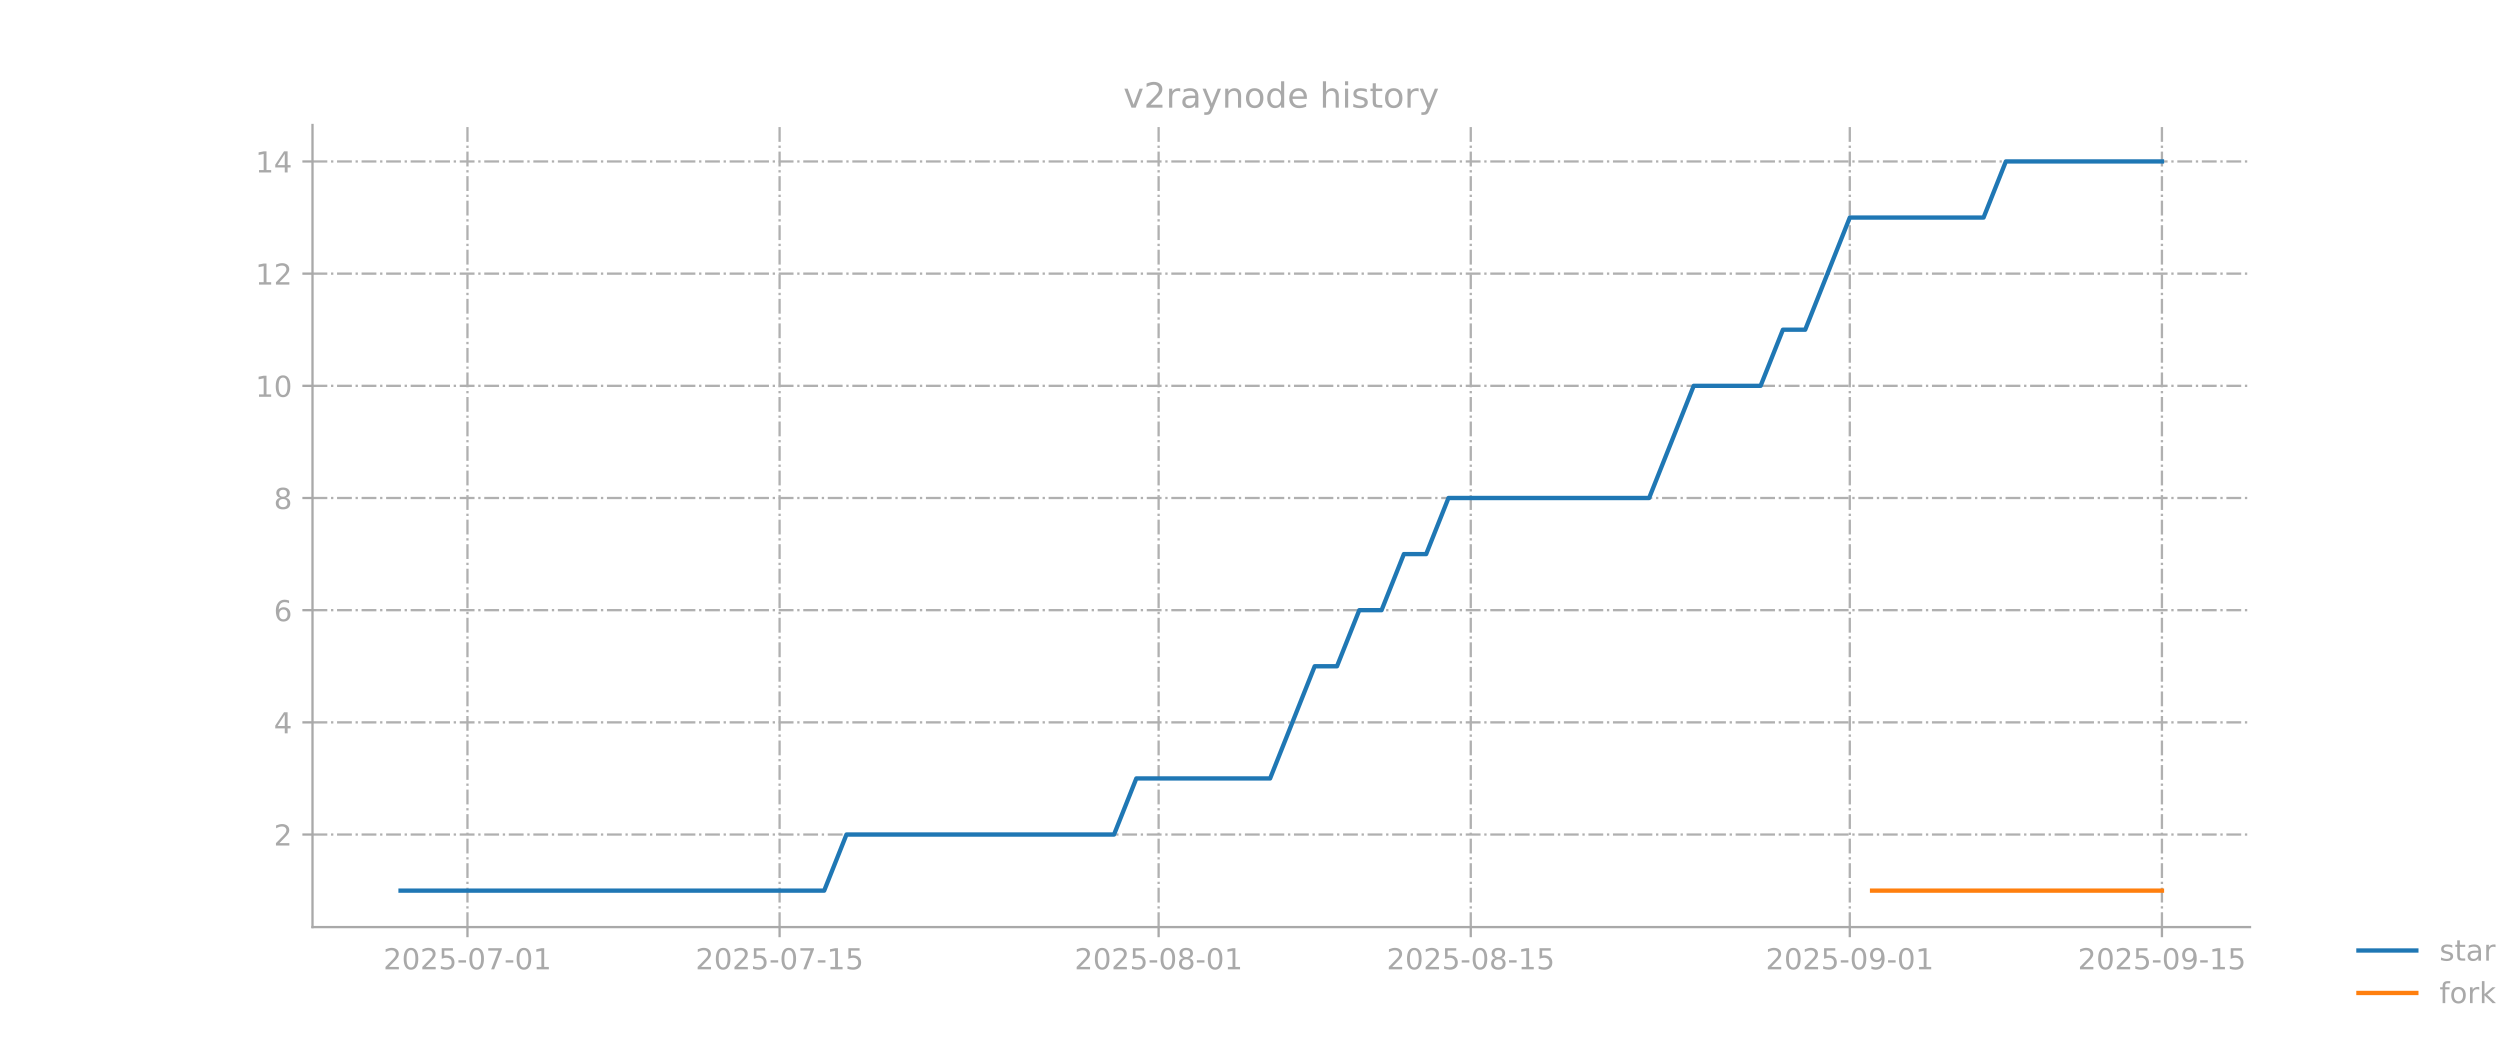
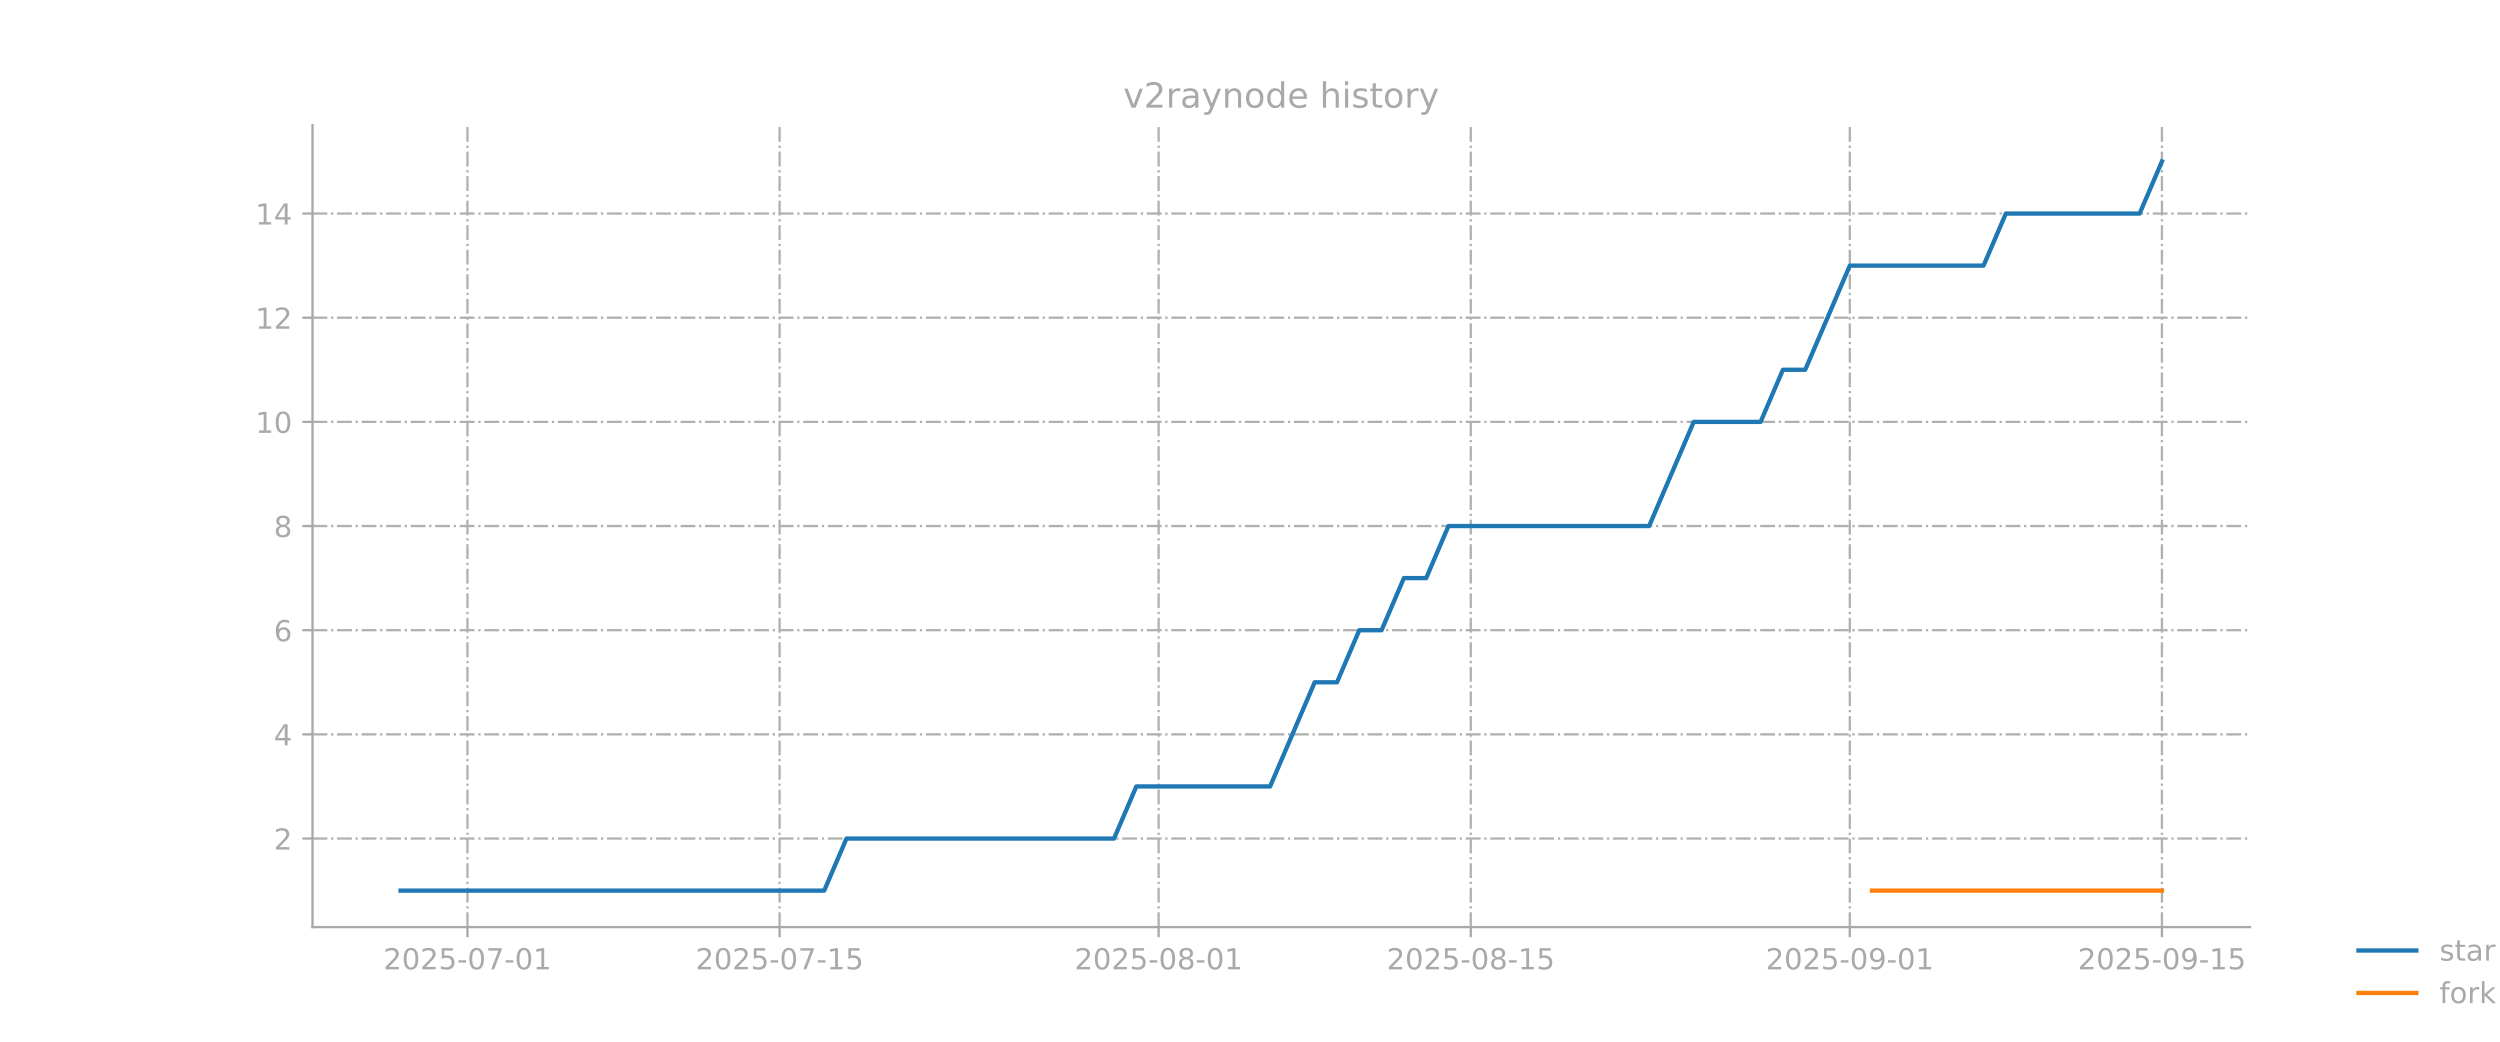
<svg xmlns="http://www.w3.org/2000/svg" xmlns:xlink="http://www.w3.org/1999/xlink" width="864pt" height="360pt" viewBox="0 0 864 360" version="1.1">
  <defs>
    <style type="text/css">*{stroke-linejoin: round; stroke-linecap: butt}</style>
  </defs>
  <g id="figure_1">
    <g id="patch_1">
      <path d="M 0 360  L 864 360  L 864 0  L 0 0  L 0 360  z " style="fill: none; opacity: 0" />
    </g>
    <g id="axes_1">
      <g id="patch_2">
        <path d="M 108 320.4  L 777.6 320.4  L 777.6 43.2  L 108 43.2  L 108 320.4  z " style="fill: none; opacity: 0" />
      </g>
      <g id="matplotlib.axis_1">
        <g id="xtick_1">
          <g id="line2d_1">
-             <path d="M 161.553 320.4  L 161.553 43.2  " clip-path="url(#pea0d666bde)" style="fill: none; stroke-dasharray: 5.12,1.28,0.8,1.28; stroke-dashoffset: 0; stroke: #b0b0b0; stroke-width: 0.8" />
+             <path d="M 161.553 320.4  L 161.553 43.2  " clip-path="url(#p7e70f67d9d)" style="fill: none; stroke-dasharray: 5.12,1.28,0.8,1.28; stroke-dashoffset: 0; stroke: #b0b0b0; stroke-width: 0.8" />
          </g>
          <g id="line2d_2">
            <defs>
-               <path id="m21988f896c" d="M 0 0  L 0 3.5  " style="stroke: #a9a9a9; stroke-width: 0.8" />
+               <path id="maa627cd2f3" d="M 0 0  L 0 3.5  " style="stroke: #a9a9a9; stroke-width: 0.8" />
            </defs>
            <g>
-               <use xlink:href="#m21988f896c" x="161.553" y="320.4" style="fill: #a9a9a9; stroke: #a9a9a9; stroke-width: 0.8" />
+               <use xlink:href="#maa627cd2f3" x="161.553" y="320.4" style="fill: #a9a9a9; stroke: #a9a9a9; stroke-width: 0.8" />
            </g>
          </g>
          <g id="text_1">
            <g style="fill: #a9a9a9" transform="translate(132.4948 334.9984) scale(0.1 -0.1)">
              <defs>
                <path id="DejaVuSans-32" d="M 1228 531  L 3431 531  L 3431 0  L 469 0  L 469 531  Q 828 903 1448 1529  Q 2069 2156 2228 2338  Q 2531 2678 2651 2914  Q 2772 3150 2772 3378  Q 2772 3750 2511 3984  Q 2250 4219 1831 4219  Q 1534 4219 1204 4116  Q 875 4013 500 3803  L 500 4441  Q 881 4594 1212 4672  Q 1544 4750 1819 4750  Q 2544 4750 2975 4387  Q 3406 4025 3406 3419  Q 3406 3131 3298 2873  Q 3191 2616 2906 2266  Q 2828 2175 2409 1742  Q 1991 1309 1228 531  z " transform="scale(0.015625)" />
                <path id="DejaVuSans-30" d="M 2034 4250  Q 1547 4250 1301 3770  Q 1056 3291 1056 2328  Q 1056 1369 1301 889  Q 1547 409 2034 409  Q 2525 409 2770 889  Q 3016 1369 3016 2328  Q 3016 3291 2770 3770  Q 2525 4250 2034 4250  z M 2034 4750  Q 2819 4750 3233 4129  Q 3647 3509 3647 2328  Q 3647 1150 3233 529  Q 2819 -91 2034 -91  Q 1250 -91 836 529  Q 422 1150 422 2328  Q 422 3509 836 4129  Q 1250 4750 2034 4750  z " transform="scale(0.015625)" />
                <path id="DejaVuSans-35" d="M 691 4666  L 3169 4666  L 3169 4134  L 1269 4134  L 1269 2991  Q 1406 3038 1543 3061  Q 1681 3084 1819 3084  Q 2600 3084 3056 2656  Q 3513 2228 3513 1497  Q 3513 744 3044 326  Q 2575 -91 1722 -91  Q 1428 -91 1123 -41  Q 819 9 494 109  L 494 744  Q 775 591 1075 516  Q 1375 441 1709 441  Q 2250 441 2565 725  Q 2881 1009 2881 1497  Q 2881 1984 2565 2268  Q 2250 2553 1709 2553  Q 1456 2553 1204 2497  Q 953 2441 691 2322  L 691 4666  z " transform="scale(0.015625)" />
                <path id="DejaVuSans-2d" d="M 313 2009  L 1997 2009  L 1997 1497  L 313 1497  L 313 2009  z " transform="scale(0.015625)" />
                <path id="DejaVuSans-37" d="M 525 4666  L 3525 4666  L 3525 4397  L 1831 0  L 1172 0  L 2766 4134  L 525 4134  L 525 4666  z " transform="scale(0.015625)" />
                <path id="DejaVuSans-31" d="M 794 531  L 1825 531  L 1825 4091  L 703 3866  L 703 4441  L 1819 4666  L 2450 4666  L 2450 531  L 3481 531  L 3481 0  L 794 0  L 794 531  z " transform="scale(0.015625)" />
              </defs>
              <use xlink:href="#DejaVuSans-32" />
              <use xlink:href="#DejaVuSans-30" transform="translate(63.62305 0)" />
              <use xlink:href="#DejaVuSans-32" transform="translate(127.2461 0)" />
              <use xlink:href="#DejaVuSans-35" transform="translate(190.8691 0)" />
              <use xlink:href="#DejaVuSans-2d" transform="translate(254.4922 0)" />
              <use xlink:href="#DejaVuSans-30" transform="translate(290.5762 0)" />
              <use xlink:href="#DejaVuSans-37" transform="translate(354.1992 0)" />
              <use xlink:href="#DejaVuSans-2d" transform="translate(417.8223 0)" />
              <use xlink:href="#DejaVuSans-30" transform="translate(453.9062 0)" />
              <use xlink:href="#DejaVuSans-31" transform="translate(517.5293 0)" />
            </g>
          </g>
        </g>
        <g id="xtick_2">
          <g id="line2d_3">
-             <path d="M 269.428 320.4  L 269.428 43.2  " clip-path="url(#pea0d666bde)" style="fill: none; stroke-dasharray: 5.12,1.28,0.8,1.28; stroke-dashoffset: 0; stroke: #b0b0b0; stroke-width: 0.8" />
+             <path d="M 269.428 320.4  L 269.428 43.2  " clip-path="url(#p7e70f67d9d)" style="fill: none; stroke-dasharray: 5.12,1.28,0.8,1.28; stroke-dashoffset: 0; stroke: #b0b0b0; stroke-width: 0.8" />
          </g>
          <g id="line2d_4">
            <g>
-               <use xlink:href="#m21988f896c" x="269.428" y="320.4" style="fill: #a9a9a9; stroke: #a9a9a9; stroke-width: 0.8" />
+               <use xlink:href="#maa627cd2f3" x="269.428" y="320.4" style="fill: #a9a9a9; stroke: #a9a9a9; stroke-width: 0.8" />
            </g>
          </g>
          <g id="text_2">
            <g style="fill: #a9a9a9" transform="translate(240.3705 334.9984) scale(0.1 -0.1)">
              <use xlink:href="#DejaVuSans-32" />
              <use xlink:href="#DejaVuSans-30" transform="translate(63.62305 0)" />
              <use xlink:href="#DejaVuSans-32" transform="translate(127.2461 0)" />
              <use xlink:href="#DejaVuSans-35" transform="translate(190.8691 0)" />
              <use xlink:href="#DejaVuSans-2d" transform="translate(254.4922 0)" />
              <use xlink:href="#DejaVuSans-30" transform="translate(290.5762 0)" />
              <use xlink:href="#DejaVuSans-37" transform="translate(354.1992 0)" />
              <use xlink:href="#DejaVuSans-2d" transform="translate(417.8223 0)" />
              <use xlink:href="#DejaVuSans-31" transform="translate(453.9062 0)" />
              <use xlink:href="#DejaVuSans-35" transform="translate(517.5293 0)" />
            </g>
          </g>
        </g>
        <g id="xtick_3">
          <g id="line2d_5">
-             <path d="M 400.42 320.4  L 400.42 43.2  " clip-path="url(#pea0d666bde)" style="fill: none; stroke-dasharray: 5.12,1.28,0.8,1.28; stroke-dashoffset: 0; stroke: #b0b0b0; stroke-width: 0.8" />
+             <path d="M 400.42 320.4  L 400.42 43.2  " clip-path="url(#p7e70f67d9d)" style="fill: none; stroke-dasharray: 5.12,1.28,0.8,1.28; stroke-dashoffset: 0; stroke: #b0b0b0; stroke-width: 0.8" />
          </g>
          <g id="line2d_6">
            <g>
-               <use xlink:href="#m21988f896c" x="400.42" y="320.4" style="fill: #a9a9a9; stroke: #a9a9a9; stroke-width: 0.8" />
+               <use xlink:href="#maa627cd2f3" x="400.42" y="320.4" style="fill: #a9a9a9; stroke: #a9a9a9; stroke-width: 0.8" />
            </g>
          </g>
          <g id="text_3">
            <g style="fill: #a9a9a9" transform="translate(371.3624 334.9984) scale(0.1 -0.1)">
              <defs>
                <path id="DejaVuSans-38" d="M 2034 2216  Q 1584 2216 1326 1975  Q 1069 1734 1069 1313  Q 1069 891 1326 650  Q 1584 409 2034 409  Q 2484 409 2743 651  Q 3003 894 3003 1313  Q 3003 1734 2745 1975  Q 2488 2216 2034 2216  z M 1403 2484  Q 997 2584 770 2862  Q 544 3141 544 3541  Q 544 4100 942 4425  Q 1341 4750 2034 4750  Q 2731 4750 3128 4425  Q 3525 4100 3525 3541  Q 3525 3141 3298 2862  Q 3072 2584 2669 2484  Q 3125 2378 3379 2068  Q 3634 1759 3634 1313  Q 3634 634 3220 271  Q 2806 -91 2034 -91  Q 1263 -91 848 271  Q 434 634 434 1313  Q 434 1759 690 2068  Q 947 2378 1403 2484  z M 1172 3481  Q 1172 3119 1398 2916  Q 1625 2713 2034 2713  Q 2441 2713 2670 2916  Q 2900 3119 2900 3481  Q 2900 3844 2670 4047  Q 2441 4250 2034 4250  Q 1625 4250 1398 4047  Q 1172 3844 1172 3481  z " transform="scale(0.015625)" />
              </defs>
              <use xlink:href="#DejaVuSans-32" />
              <use xlink:href="#DejaVuSans-30" transform="translate(63.62305 0)" />
              <use xlink:href="#DejaVuSans-32" transform="translate(127.2461 0)" />
              <use xlink:href="#DejaVuSans-35" transform="translate(190.8691 0)" />
              <use xlink:href="#DejaVuSans-2d" transform="translate(254.4922 0)" />
              <use xlink:href="#DejaVuSans-30" transform="translate(290.5762 0)" />
              <use xlink:href="#DejaVuSans-38" transform="translate(354.1992 0)" />
              <use xlink:href="#DejaVuSans-2d" transform="translate(417.8223 0)" />
              <use xlink:href="#DejaVuSans-30" transform="translate(453.9062 0)" />
              <use xlink:href="#DejaVuSans-31" transform="translate(517.5293 0)" />
            </g>
          </g>
        </g>
        <g id="xtick_4">
          <g id="line2d_7">
-             <path d="M 508.296 320.4  L 508.296 43.2  " clip-path="url(#pea0d666bde)" style="fill: none; stroke-dasharray: 5.12,1.28,0.8,1.28; stroke-dashoffset: 0; stroke: #b0b0b0; stroke-width: 0.8" />
+             <path d="M 508.296 320.4  L 508.296 43.2  " clip-path="url(#p7e70f67d9d)" style="fill: none; stroke-dasharray: 5.12,1.28,0.8,1.28; stroke-dashoffset: 0; stroke: #b0b0b0; stroke-width: 0.8" />
          </g>
          <g id="line2d_8">
            <g>
-               <use xlink:href="#m21988f896c" x="508.296" y="320.4" style="fill: #a9a9a9; stroke: #a9a9a9; stroke-width: 0.8" />
+               <use xlink:href="#maa627cd2f3" x="508.296" y="320.4" style="fill: #a9a9a9; stroke: #a9a9a9; stroke-width: 0.8" />
            </g>
          </g>
          <g id="text_4">
            <g style="fill: #a9a9a9" transform="translate(479.2382 334.9984) scale(0.1 -0.1)">
              <use xlink:href="#DejaVuSans-32" />
              <use xlink:href="#DejaVuSans-30" transform="translate(63.62305 0)" />
              <use xlink:href="#DejaVuSans-32" transform="translate(127.2461 0)" />
              <use xlink:href="#DejaVuSans-35" transform="translate(190.8691 0)" />
              <use xlink:href="#DejaVuSans-2d" transform="translate(254.4922 0)" />
              <use xlink:href="#DejaVuSans-30" transform="translate(290.5762 0)" />
              <use xlink:href="#DejaVuSans-38" transform="translate(354.1992 0)" />
              <use xlink:href="#DejaVuSans-2d" transform="translate(417.8223 0)" />
              <use xlink:href="#DejaVuSans-31" transform="translate(453.9062 0)" />
              <use xlink:href="#DejaVuSans-35" transform="translate(517.5293 0)" />
            </g>
          </g>
        </g>
        <g id="xtick_5">
          <g id="line2d_9">
-             <path d="M 639.288 320.4  L 639.288 43.2  " clip-path="url(#pea0d666bde)" style="fill: none; stroke-dasharray: 5.12,1.28,0.8,1.28; stroke-dashoffset: 0; stroke: #b0b0b0; stroke-width: 0.8" />
+             <path d="M 639.288 320.4  L 639.288 43.2  " clip-path="url(#p7e70f67d9d)" style="fill: none; stroke-dasharray: 5.12,1.28,0.8,1.28; stroke-dashoffset: 0; stroke: #b0b0b0; stroke-width: 0.8" />
          </g>
          <g id="line2d_10">
            <g>
-               <use xlink:href="#m21988f896c" x="639.288" y="320.4" style="fill: #a9a9a9; stroke: #a9a9a9; stroke-width: 0.8" />
+               <use xlink:href="#maa627cd2f3" x="639.288" y="320.4" style="fill: #a9a9a9; stroke: #a9a9a9; stroke-width: 0.8" />
            </g>
          </g>
          <g id="text_5">
            <g style="fill: #a9a9a9" transform="translate(610.2301 334.9984) scale(0.1 -0.1)">
              <defs>
                <path id="DejaVuSans-39" d="M 703 97  L 703 672  Q 941 559 1184 500  Q 1428 441 1663 441  Q 2288 441 2617 861  Q 2947 1281 2994 2138  Q 2813 1869 2534 1725  Q 2256 1581 1919 1581  Q 1219 1581 811 2004  Q 403 2428 403 3163  Q 403 3881 828 4315  Q 1253 4750 1959 4750  Q 2769 4750 3195 4129  Q 3622 3509 3622 2328  Q 3622 1225 3098 567  Q 2575 -91 1691 -91  Q 1453 -91 1209 -44  Q 966 3 703 97  z M 1959 2075  Q 2384 2075 2632 2365  Q 2881 2656 2881 3163  Q 2881 3666 2632 3958  Q 2384 4250 1959 4250  Q 1534 4250 1286 3958  Q 1038 3666 1038 3163  Q 1038 2656 1286 2365  Q 1534 2075 1959 2075  z " transform="scale(0.015625)" />
              </defs>
              <use xlink:href="#DejaVuSans-32" />
              <use xlink:href="#DejaVuSans-30" transform="translate(63.62305 0)" />
              <use xlink:href="#DejaVuSans-32" transform="translate(127.2461 0)" />
              <use xlink:href="#DejaVuSans-35" transform="translate(190.8691 0)" />
              <use xlink:href="#DejaVuSans-2d" transform="translate(254.4922 0)" />
              <use xlink:href="#DejaVuSans-30" transform="translate(290.5762 0)" />
              <use xlink:href="#DejaVuSans-39" transform="translate(354.1992 0)" />
              <use xlink:href="#DejaVuSans-2d" transform="translate(417.8223 0)" />
              <use xlink:href="#DejaVuSans-30" transform="translate(453.9062 0)" />
              <use xlink:href="#DejaVuSans-31" transform="translate(517.5293 0)" />
            </g>
          </g>
        </g>
        <g id="xtick_6">
          <g id="line2d_11">
-             <path d="M 747.164 320.4  L 747.164 43.2  " clip-path="url(#pea0d666bde)" style="fill: none; stroke-dasharray: 5.12,1.28,0.8,1.28; stroke-dashoffset: 0; stroke: #b0b0b0; stroke-width: 0.8" />
+             <path d="M 747.164 320.4  L 747.164 43.2  " clip-path="url(#p7e70f67d9d)" style="fill: none; stroke-dasharray: 5.12,1.28,0.8,1.28; stroke-dashoffset: 0; stroke: #b0b0b0; stroke-width: 0.8" />
          </g>
          <g id="line2d_12">
            <g>
-               <use xlink:href="#m21988f896c" x="747.164" y="320.4" style="fill: #a9a9a9; stroke: #a9a9a9; stroke-width: 0.8" />
+               <use xlink:href="#maa627cd2f3" x="747.164" y="320.4" style="fill: #a9a9a9; stroke: #a9a9a9; stroke-width: 0.8" />
            </g>
          </g>
          <g id="text_6">
            <g style="fill: #a9a9a9" transform="translate(718.1058 334.9984) scale(0.1 -0.1)">
              <use xlink:href="#DejaVuSans-32" />
              <use xlink:href="#DejaVuSans-30" transform="translate(63.62305 0)" />
              <use xlink:href="#DejaVuSans-32" transform="translate(127.2461 0)" />
              <use xlink:href="#DejaVuSans-35" transform="translate(190.8691 0)" />
              <use xlink:href="#DejaVuSans-2d" transform="translate(254.4922 0)" />
              <use xlink:href="#DejaVuSans-30" transform="translate(290.5762 0)" />
              <use xlink:href="#DejaVuSans-39" transform="translate(354.1992 0)" />
              <use xlink:href="#DejaVuSans-2d" transform="translate(417.8223 0)" />
              <use xlink:href="#DejaVuSans-31" transform="translate(453.9062 0)" />
              <use xlink:href="#DejaVuSans-35" transform="translate(517.5293 0)" />
            </g>
          </g>
        </g>
      </g>
      <g id="matplotlib.axis_2">
        <g id="ytick_1">
          <g id="line2d_13">
-             <path d="M 108 288.415  L 777.6 288.415  " clip-path="url(#pea0d666bde)" style="fill: none; stroke-dasharray: 5.12,1.28,0.8,1.28; stroke-dashoffset: 0; stroke: #b0b0b0; stroke-width: 0.8" />
+             <path d="M 108 289.8  L 777.6 289.8  " clip-path="url(#p7e70f67d9d)" style="fill: none; stroke-dasharray: 5.12,1.28,0.8,1.28; stroke-dashoffset: 0; stroke: #b0b0b0; stroke-width: 0.8" />
          </g>
          <g id="line2d_14">
            <defs>
-               <path id="m060ec4f13e" d="M 0 0  L -3.5 0  " style="stroke: #a9a9a9; stroke-width: 0.8" />
+               <path id="mced26c61a5" d="M 0 0  L -3.5 0  " style="stroke: #a9a9a9; stroke-width: 0.8" />
            </defs>
            <g>
-               <use xlink:href="#m060ec4f13e" x="108" y="288.415" style="fill: #a9a9a9; stroke: #a9a9a9; stroke-width: 0.8" />
+               <use xlink:href="#mced26c61a5" x="108" y="289.8" style="fill: #a9a9a9; stroke: #a9a9a9; stroke-width: 0.8" />
            </g>
          </g>
          <g id="text_7">
-             <g style="fill: #a9a9a9" transform="translate(94.6375 292.2146) scale(0.1 -0.1)">
+             <g style="fill: #a9a9a9" transform="translate(94.6375 293.5992) scale(0.1 -0.1)">
              <use xlink:href="#DejaVuSans-32" />
            </g>
          </g>
        </g>
        <g id="ytick_2">
          <g id="line2d_15">
-             <path d="M 108 249.646  L 777.6 249.646  " clip-path="url(#pea0d666bde)" style="fill: none; stroke-dasharray: 5.12,1.28,0.8,1.28; stroke-dashoffset: 0; stroke: #b0b0b0; stroke-width: 0.8" />
+             <path d="M 108 253.8  L 777.6 253.8  " clip-path="url(#p7e70f67d9d)" style="fill: none; stroke-dasharray: 5.12,1.28,0.8,1.28; stroke-dashoffset: 0; stroke: #b0b0b0; stroke-width: 0.8" />
          </g>
          <g id="line2d_16">
            <g>
-               <use xlink:href="#m060ec4f13e" x="108" y="249.646" style="fill: #a9a9a9; stroke: #a9a9a9; stroke-width: 0.8" />
+               <use xlink:href="#mced26c61a5" x="108" y="253.8" style="fill: #a9a9a9; stroke: #a9a9a9; stroke-width: 0.8" />
            </g>
          </g>
          <g id="text_8">
-             <g style="fill: #a9a9a9" transform="translate(94.6375 253.4454) scale(0.1 -0.1)">
+             <g style="fill: #a9a9a9" transform="translate(94.6375 257.5992) scale(0.1 -0.1)">
              <defs>
                <path id="DejaVuSans-34" d="M 2419 4116  L 825 1625  L 2419 1625  L 2419 4116  z M 2253 4666  L 3047 4666  L 3047 1625  L 3713 1625  L 3713 1100  L 3047 1100  L 3047 0  L 2419 0  L 2419 1100  L 313 1100  L 313 1709  L 2253 4666  z " transform="scale(0.015625)" />
              </defs>
              <use xlink:href="#DejaVuSans-34" />
            </g>
          </g>
        </g>
        <g id="ytick_3">
          <g id="line2d_17">
-             <path d="M 108 210.877  L 777.6 210.877  " clip-path="url(#pea0d666bde)" style="fill: none; stroke-dasharray: 5.12,1.28,0.8,1.28; stroke-dashoffset: 0; stroke: #b0b0b0; stroke-width: 0.8" />
+             <path d="M 108 217.8  L 777.6 217.8  " clip-path="url(#p7e70f67d9d)" style="fill: none; stroke-dasharray: 5.12,1.28,0.8,1.28; stroke-dashoffset: 0; stroke: #b0b0b0; stroke-width: 0.8" />
          </g>
          <g id="line2d_18">
            <g>
-               <use xlink:href="#m060ec4f13e" x="108" y="210.877" style="fill: #a9a9a9; stroke: #a9a9a9; stroke-width: 0.8" />
+               <use xlink:href="#mced26c61a5" x="108" y="217.8" style="fill: #a9a9a9; stroke: #a9a9a9; stroke-width: 0.8" />
            </g>
          </g>
          <g id="text_9">
-             <g style="fill: #a9a9a9" transform="translate(94.6375 214.6761) scale(0.1 -0.1)">
+             <g style="fill: #a9a9a9" transform="translate(94.6375 221.5992) scale(0.1 -0.1)">
              <defs>
                <path id="DejaVuSans-36" d="M 2113 2584  Q 1688 2584 1439 2293  Q 1191 2003 1191 1497  Q 1191 994 1439 701  Q 1688 409 2113 409  Q 2538 409 2786 701  Q 3034 994 3034 1497  Q 3034 2003 2786 2293  Q 2538 2584 2113 2584  z M 3366 4563  L 3366 3988  Q 3128 4100 2886 4159  Q 2644 4219 2406 4219  Q 1781 4219 1451 3797  Q 1122 3375 1075 2522  Q 1259 2794 1537 2939  Q 1816 3084 2150 3084  Q 2853 3084 3261 2657  Q 3669 2231 3669 1497  Q 3669 778 3244 343  Q 2819 -91 2113 -91  Q 1303 -91 875 529  Q 447 1150 447 2328  Q 447 3434 972 4092  Q 1497 4750 2381 4750  Q 2619 4750 2861 4703  Q 3103 4656 3366 4563  z " transform="scale(0.015625)" />
              </defs>
              <use xlink:href="#DejaVuSans-36" />
            </g>
          </g>
        </g>
        <g id="ytick_4">
          <g id="line2d_19">
-             <path d="M 108 172.108  L 777.6 172.108  " clip-path="url(#pea0d666bde)" style="fill: none; stroke-dasharray: 5.12,1.28,0.8,1.28; stroke-dashoffset: 0; stroke: #b0b0b0; stroke-width: 0.8" />
+             <path d="M 108 181.8  L 777.6 181.8  " clip-path="url(#p7e70f67d9d)" style="fill: none; stroke-dasharray: 5.12,1.28,0.8,1.28; stroke-dashoffset: 0; stroke: #b0b0b0; stroke-width: 0.8" />
          </g>
          <g id="line2d_20">
            <g>
-               <use xlink:href="#m060ec4f13e" x="108" y="172.108" style="fill: #a9a9a9; stroke: #a9a9a9; stroke-width: 0.8" />
+               <use xlink:href="#mced26c61a5" x="108" y="181.8" style="fill: #a9a9a9; stroke: #a9a9a9; stroke-width: 0.8" />
            </g>
          </g>
          <g id="text_10">
-             <g style="fill: #a9a9a9" transform="translate(94.6375 175.9069) scale(0.1 -0.1)">
+             <g style="fill: #a9a9a9" transform="translate(94.6375 185.5992) scale(0.1 -0.1)">
              <use xlink:href="#DejaVuSans-38" />
            </g>
          </g>
        </g>
        <g id="ytick_5">
          <g id="line2d_21">
-             <path d="M 108 133.338  L 777.6 133.338  " clip-path="url(#pea0d666bde)" style="fill: none; stroke-dasharray: 5.12,1.28,0.8,1.28; stroke-dashoffset: 0; stroke: #b0b0b0; stroke-width: 0.8" />
+             <path d="M 108 145.8  L 777.6 145.8  " clip-path="url(#p7e70f67d9d)" style="fill: none; stroke-dasharray: 5.12,1.28,0.8,1.28; stroke-dashoffset: 0; stroke: #b0b0b0; stroke-width: 0.8" />
          </g>
          <g id="line2d_22">
            <g>
-               <use xlink:href="#m060ec4f13e" x="108" y="133.338" style="fill: #a9a9a9; stroke: #a9a9a9; stroke-width: 0.8" />
+               <use xlink:href="#mced26c61a5" x="108" y="145.8" style="fill: #a9a9a9; stroke: #a9a9a9; stroke-width: 0.8" />
            </g>
          </g>
          <g id="text_11">
-             <g style="fill: #a9a9a9" transform="translate(88.275 137.1377) scale(0.1 -0.1)">
+             <g style="fill: #a9a9a9" transform="translate(88.275 149.5992) scale(0.1 -0.1)">
              <use xlink:href="#DejaVuSans-31" />
              <use xlink:href="#DejaVuSans-30" transform="translate(63.62305 0)" />
            </g>
          </g>
        </g>
        <g id="ytick_6">
          <g id="line2d_23">
-             <path d="M 108 94.569  L 777.6 94.569  " clip-path="url(#pea0d666bde)" style="fill: none; stroke-dasharray: 5.12,1.28,0.8,1.28; stroke-dashoffset: 0; stroke: #b0b0b0; stroke-width: 0.8" />
+             <path d="M 108 109.8  L 777.6 109.8  " clip-path="url(#p7e70f67d9d)" style="fill: none; stroke-dasharray: 5.12,1.28,0.8,1.28; stroke-dashoffset: 0; stroke: #b0b0b0; stroke-width: 0.8" />
          </g>
          <g id="line2d_24">
            <g>
-               <use xlink:href="#m060ec4f13e" x="108" y="94.569" style="fill: #a9a9a9; stroke: #a9a9a9; stroke-width: 0.8" />
+               <use xlink:href="#mced26c61a5" x="108" y="109.8" style="fill: #a9a9a9; stroke: #a9a9a9; stroke-width: 0.8" />
            </g>
          </g>
          <g id="text_12">
-             <g style="fill: #a9a9a9" transform="translate(88.275 98.36845) scale(0.1 -0.1)">
+             <g style="fill: #a9a9a9" transform="translate(88.275 113.5992) scale(0.1 -0.1)">
              <use xlink:href="#DejaVuSans-31" />
              <use xlink:href="#DejaVuSans-32" transform="translate(63.62305 0)" />
            </g>
          </g>
        </g>
        <g id="ytick_7">
          <g id="line2d_25">
-             <path d="M 108 55.8  L 777.6 55.8  " clip-path="url(#pea0d666bde)" style="fill: none; stroke-dasharray: 5.12,1.28,0.8,1.28; stroke-dashoffset: 0; stroke: #b0b0b0; stroke-width: 0.8" />
+             <path d="M 108 73.8  L 777.6 73.8  " clip-path="url(#p7e70f67d9d)" style="fill: none; stroke-dasharray: 5.12,1.28,0.8,1.28; stroke-dashoffset: 0; stroke: #b0b0b0; stroke-width: 0.8" />
          </g>
          <g id="line2d_26">
            <g>
-               <use xlink:href="#m060ec4f13e" x="108" y="55.8" style="fill: #a9a9a9; stroke: #a9a9a9; stroke-width: 0.8" />
+               <use xlink:href="#mced26c61a5" x="108" y="73.8" style="fill: #a9a9a9; stroke: #a9a9a9; stroke-width: 0.8" />
            </g>
          </g>
          <g id="text_13">
-             <g style="fill: #a9a9a9" transform="translate(88.275 59.59922) scale(0.1 -0.1)">
+             <g style="fill: #a9a9a9" transform="translate(88.275 77.59922) scale(0.1 -0.1)">
              <use xlink:href="#DejaVuSans-31" />
              <use xlink:href="#DejaVuSans-34" transform="translate(63.62305 0)" />
            </g>
          </g>
        </g>
      </g>
      <g id="line2d_27">
-         <path d="M 138.436 307.8  L 146.142 307.8  L 153.847 307.8  L 161.553 307.8  L 169.258 307.8  L 176.963 307.8  L 184.669 307.8  L 192.374 307.8  L 200.08 307.8  L 207.785 307.8  L 215.49 307.8  L 223.196 307.8  L 230.901 307.8  L 238.607 307.8  L 246.312 307.8  L 254.017 307.8  L 261.723 307.8  L 269.428 307.8  L 277.134 307.8  L 284.839 307.8  L 292.545 288.415  L 300.25 288.415  L 307.955 288.415  L 315.661 288.415  L 323.366 288.415  L 331.072 288.415  L 338.777 288.415  L 346.482 288.415  L 354.188 288.415  L 361.893 288.415  L 369.599 288.415  L 377.304 288.415  L 385.009 288.415  L 392.715 269.031  L 400.42 269.031  L 408.126 269.031  L 415.831 269.031  L 423.536 269.031  L 431.242 269.031  L 438.947 269.031  L 446.653 249.646  L 454.358 230.262  L 462.064 230.262  L 469.769 210.877  L 477.474 210.877  L 485.18 191.492  L 492.885 191.492  L 500.591 172.108  L 508.296 172.108  L 516.001 172.108  L 523.707 172.108  L 531.412 172.108  L 539.118 172.108  L 546.823 172.108  L 554.528 172.108  L 562.234 172.108  L 569.939 172.108  L 577.645 152.723  L 585.35 133.338  L 593.055 133.338  L 600.761 133.338  L 608.466 133.338  L 616.172 113.954  L 623.877 113.954  L 631.583 94.569  L 639.288 75.185  L 646.993 75.185  L 654.699 75.185  L 662.404 75.185  L 670.11 75.185  L 677.815 75.185  L 685.52 75.185  L 693.226 55.8  L 700.931 55.8  L 708.637 55.8  L 716.342 55.8  L 724.047 55.8  L 731.753 55.8  L 739.458 55.8  L 747.164 55.8  " clip-path="url(#pea0d666bde)" style="fill: none; stroke: #1f77b4; stroke-width: 1.5; stroke-linecap: square" />
+         <path d="M 138.436 307.8  L 146.142 307.8  L 153.847 307.8  L 161.553 307.8  L 169.258 307.8  L 176.963 307.8  L 184.669 307.8  L 192.374 307.8  L 200.08 307.8  L 207.785 307.8  L 215.49 307.8  L 223.196 307.8  L 230.901 307.8  L 238.607 307.8  L 246.312 307.8  L 254.017 307.8  L 261.723 307.8  L 269.428 307.8  L 277.134 307.8  L 284.839 307.8  L 292.545 289.8  L 300.25 289.8  L 307.955 289.8  L 315.661 289.8  L 323.366 289.8  L 331.072 289.8  L 338.777 289.8  L 346.482 289.8  L 354.188 289.8  L 361.893 289.8  L 369.599 289.8  L 377.304 289.8  L 385.009 289.8  L 392.715 271.8  L 400.42 271.8  L 408.126 271.8  L 415.831 271.8  L 423.536 271.8  L 431.242 271.8  L 438.947 271.8  L 446.653 253.8  L 454.358 235.8  L 462.064 235.8  L 469.769 217.8  L 477.474 217.8  L 485.18 199.8  L 492.885 199.8  L 500.591 181.8  L 508.296 181.8  L 516.001 181.8  L 523.707 181.8  L 531.412 181.8  L 539.118 181.8  L 546.823 181.8  L 554.528 181.8  L 562.234 181.8  L 569.939 181.8  L 577.645 163.8  L 585.35 145.8  L 593.055 145.8  L 600.761 145.8  L 608.466 145.8  L 616.172 127.8  L 623.877 127.8  L 631.583 109.8  L 639.288 91.8  L 646.993 91.8  L 654.699 91.8  L 662.404 91.8  L 670.11 91.8  L 677.815 91.8  L 685.52 91.8  L 693.226 73.8  L 700.931 73.8  L 708.637 73.8  L 716.342 73.8  L 724.047 73.8  L 731.753 73.8  L 739.458 73.8  L 747.164 55.8  " clip-path="url(#p7e70f67d9d)" style="fill: none; stroke: #1f77b4; stroke-width: 1.5; stroke-linecap: square" />
      </g>
      <g id="line2d_28">
-         <path d="M 646.993 307.8  L 654.699 307.8  L 662.404 307.8  L 670.11 307.8  L 677.815 307.8  L 685.52 307.8  L 693.226 307.8  L 700.931 307.8  L 708.637 307.8  L 716.342 307.8  L 724.047 307.8  L 731.753 307.8  L 739.458 307.8  L 747.164 307.8  " clip-path="url(#pea0d666bde)" style="fill: none; stroke: #ff7f0e; stroke-width: 1.5; stroke-linecap: square" />
+         <path d="M 646.993 307.8  L 654.699 307.8  L 662.404 307.8  L 670.11 307.8  L 677.815 307.8  L 685.52 307.8  L 693.226 307.8  L 700.931 307.8  L 708.637 307.8  L 716.342 307.8  L 724.047 307.8  L 731.753 307.8  L 739.458 307.8  L 747.164 307.8  " clip-path="url(#p7e70f67d9d)" style="fill: none; stroke: #ff7f0e; stroke-width: 1.5; stroke-linecap: square" />
      </g>
      <g id="patch_3">
        <path d="M 108 320.4  L 108 43.2  " style="fill: none; stroke: #a9a9a9; stroke-width: 0.8; stroke-linejoin: miter; stroke-linecap: square" />
      </g>
      <g id="patch_4">
        <path d="M 777.6 320.4  L 777.6 43.2  " style="fill: none" />
      </g>
      <g id="patch_5">
        <path d="M 108 320.4  L 777.6 320.4  " style="fill: none; stroke: #a9a9a9; stroke-width: 0.8; stroke-linejoin: miter; stroke-linecap: square" />
      </g>
      <g id="patch_6">
        <path d="M 108 43.2  L 777.6 43.2  " style="fill: none" />
      </g>
      <g id="text_14">
        <g style="fill: #a9a9a9" transform="translate(388.2188 37.2) scale(0.12 -0.12)">
          <defs>
            <path id="DejaVuSans-76" d="M 191 3500  L 800 3500  L 1894 563  L 2988 3500  L 3597 3500  L 2284 0  L 1503 0  L 191 3500  z " transform="scale(0.015625)" />
            <path id="DejaVuSans-72" d="M 2631 2963  Q 2534 3019 2420 3045  Q 2306 3072 2169 3072  Q 1681 3072 1420 2755  Q 1159 2438 1159 1844  L 1159 0  L 581 0  L 581 3500  L 1159 3500  L 1159 2956  Q 1341 3275 1631 3429  Q 1922 3584 2338 3584  Q 2397 3584 2469 3576  Q 2541 3569 2628 3553  L 2631 2963  z " transform="scale(0.015625)" />
            <path id="DejaVuSans-61" d="M 2194 1759  Q 1497 1759 1228 1600  Q 959 1441 959 1056  Q 959 750 1161 570  Q 1363 391 1709 391  Q 2188 391 2477 730  Q 2766 1069 2766 1631  L 2766 1759  L 2194 1759  z M 3341 1997  L 3341 0  L 2766 0  L 2766 531  Q 2569 213 2275 61  Q 1981 -91 1556 -91  Q 1019 -91 701 211  Q 384 513 384 1019  Q 384 1609 779 1909  Q 1175 2209 1959 2209  L 2766 2209  L 2766 2266  Q 2766 2663 2505 2880  Q 2244 3097 1772 3097  Q 1472 3097 1187 3025  Q 903 2953 641 2809  L 641 3341  Q 956 3463 1253 3523  Q 1550 3584 1831 3584  Q 2591 3584 2966 3190  Q 3341 2797 3341 1997  z " transform="scale(0.015625)" />
            <path id="DejaVuSans-79" d="M 2059 -325  Q 1816 -950 1584 -1140  Q 1353 -1331 966 -1331  L 506 -1331  L 506 -850  L 844 -850  Q 1081 -850 1212 -737  Q 1344 -625 1503 -206  L 1606 56  L 191 3500  L 800 3500  L 1894 763  L 2988 3500  L 3597 3500  L 2059 -325  z " transform="scale(0.015625)" />
            <path id="DejaVuSans-6e" d="M 3513 2113  L 3513 0  L 2938 0  L 2938 2094  Q 2938 2591 2744 2837  Q 2550 3084 2163 3084  Q 1697 3084 1428 2787  Q 1159 2491 1159 1978  L 1159 0  L 581 0  L 581 3500  L 1159 3500  L 1159 2956  Q 1366 3272 1645 3428  Q 1925 3584 2291 3584  Q 2894 3584 3203 3211  Q 3513 2838 3513 2113  z " transform="scale(0.015625)" />
            <path id="DejaVuSans-6f" d="M 1959 3097  Q 1497 3097 1228 2736  Q 959 2375 959 1747  Q 959 1119 1226 758  Q 1494 397 1959 397  Q 2419 397 2687 759  Q 2956 1122 2956 1747  Q 2956 2369 2687 2733  Q 2419 3097 1959 3097  z M 1959 3584  Q 2709 3584 3137 3096  Q 3566 2609 3566 1747  Q 3566 888 3137 398  Q 2709 -91 1959 -91  Q 1206 -91 779 398  Q 353 888 353 1747  Q 353 2609 779 3096  Q 1206 3584 1959 3584  z " transform="scale(0.015625)" />
            <path id="DejaVuSans-64" d="M 2906 2969  L 2906 4863  L 3481 4863  L 3481 0  L 2906 0  L 2906 525  Q 2725 213 2448 61  Q 2172 -91 1784 -91  Q 1150 -91 751 415  Q 353 922 353 1747  Q 353 2572 751 3078  Q 1150 3584 1784 3584  Q 2172 3584 2448 3432  Q 2725 3281 2906 2969  z M 947 1747  Q 947 1113 1208 752  Q 1469 391 1925 391  Q 2381 391 2643 752  Q 2906 1113 2906 1747  Q 2906 2381 2643 2742  Q 2381 3103 1925 3103  Q 1469 3103 1208 2742  Q 947 2381 947 1747  z " transform="scale(0.015625)" />
            <path id="DejaVuSans-65" d="M 3597 1894  L 3597 1613  L 953 1613  Q 991 1019 1311 708  Q 1631 397 2203 397  Q 2534 397 2845 478  Q 3156 559 3463 722  L 3463 178  Q 3153 47 2828 -22  Q 2503 -91 2169 -91  Q 1331 -91 842 396  Q 353 884 353 1716  Q 353 2575 817 3079  Q 1281 3584 2069 3584  Q 2775 3584 3186 3129  Q 3597 2675 3597 1894  z M 3022 2063  Q 3016 2534 2758 2815  Q 2500 3097 2075 3097  Q 1594 3097 1305 2825  Q 1016 2553 972 2059  L 3022 2063  z " transform="scale(0.015625)" />
            <path id="DejaVuSans-20" transform="scale(0.015625)" />
            <path id="DejaVuSans-68" d="M 3513 2113  L 3513 0  L 2938 0  L 2938 2094  Q 2938 2591 2744 2837  Q 2550 3084 2163 3084  Q 1697 3084 1428 2787  Q 1159 2491 1159 1978  L 1159 0  L 581 0  L 581 4863  L 1159 4863  L 1159 2956  Q 1366 3272 1645 3428  Q 1925 3584 2291 3584  Q 2894 3584 3203 3211  Q 3513 2838 3513 2113  z " transform="scale(0.015625)" />
            <path id="DejaVuSans-69" d="M 603 3500  L 1178 3500  L 1178 0  L 603 0  L 603 3500  z M 603 4863  L 1178 4863  L 1178 4134  L 603 4134  L 603 4863  z " transform="scale(0.015625)" />
            <path id="DejaVuSans-73" d="M 2834 3397  L 2834 2853  Q 2591 2978 2328 3040  Q 2066 3103 1784 3103  Q 1356 3103 1142 2972  Q 928 2841 928 2578  Q 928 2378 1081 2264  Q 1234 2150 1697 2047  L 1894 2003  Q 2506 1872 2764 1633  Q 3022 1394 3022 966  Q 3022 478 2636 193  Q 2250 -91 1575 -91  Q 1294 -91 989 -36  Q 684 19 347 128  L 347 722  Q 666 556 975 473  Q 1284 391 1588 391  Q 1994 391 2212 530  Q 2431 669 2431 922  Q 2431 1156 2273 1281  Q 2116 1406 1581 1522  L 1381 1569  Q 847 1681 609 1914  Q 372 2147 372 2553  Q 372 3047 722 3315  Q 1072 3584 1716 3584  Q 2034 3584 2315 3537  Q 2597 3491 2834 3397  z " transform="scale(0.015625)" />
            <path id="DejaVuSans-74" d="M 1172 4494  L 1172 3500  L 2356 3500  L 2356 3053  L 1172 3053  L 1172 1153  Q 1172 725 1289 603  Q 1406 481 1766 481  L 2356 481  L 2356 0  L 1766 0  Q 1100 0 847 248  Q 594 497 594 1153  L 594 3053  L 172 3053  L 172 3500  L 594 3500  L 594 4494  L 1172 4494  z " transform="scale(0.015625)" />
          </defs>
          <use xlink:href="#DejaVuSans-76" />
          <use xlink:href="#DejaVuSans-32" transform="translate(59.17969 0)" />
          <use xlink:href="#DejaVuSans-72" transform="translate(122.8027 0)" />
          <use xlink:href="#DejaVuSans-61" transform="translate(163.916 0)" />
          <use xlink:href="#DejaVuSans-79" transform="translate(225.1953 0)" />
          <use xlink:href="#DejaVuSans-6e" transform="translate(284.375 0)" />
          <use xlink:href="#DejaVuSans-6f" transform="translate(347.7539 0)" />
          <use xlink:href="#DejaVuSans-64" transform="translate(408.9355 0)" />
          <use xlink:href="#DejaVuSans-65" transform="translate(472.4121 0)" />
          <use xlink:href="#DejaVuSans-20" transform="translate(533.9355 0)" />
          <use xlink:href="#DejaVuSans-68" transform="translate(565.7227 0)" />
          <use xlink:href="#DejaVuSans-69" transform="translate(629.1016 0)" />
          <use xlink:href="#DejaVuSans-73" transform="translate(656.8848 0)" />
          <use xlink:href="#DejaVuSans-74" transform="translate(708.9844 0)" />
          <use xlink:href="#DejaVuSans-6f" transform="translate(748.1934 0)" />
          <use xlink:href="#DejaVuSans-72" transform="translate(809.375 0)" />
          <use xlink:href="#DejaVuSans-79" transform="translate(850.4883 0)" />
        </g>
      </g>
      <g id="legend_1">
        <g id="line2d_29">
          <path d="M 815.08 328.498  L 825.08 328.498  L 835.08 328.498  " style="fill: none; stroke: #1f77b4; stroke-width: 1.5; stroke-linecap: square" />
        </g>
        <g id="text_15">
          <g style="fill: #a9a9a9" transform="translate(843.08 331.9984) scale(0.1 -0.1)">
            <use xlink:href="#DejaVuSans-73" />
            <use xlink:href="#DejaVuSans-74" transform="translate(52.09961 0)" />
            <use xlink:href="#DejaVuSans-61" transform="translate(91.30859 0)" />
            <use xlink:href="#DejaVuSans-72" transform="translate(152.5879 0)" />
          </g>
        </g>
        <g id="line2d_30">
          <path d="M 815.08 343.177  L 825.08 343.177  L 835.08 343.177  " style="fill: none; stroke: #ff7f0e; stroke-width: 1.5; stroke-linecap: square" />
        </g>
        <g id="text_16">
          <g style="fill: #a9a9a9" transform="translate(843.08 346.6766) scale(0.1 -0.1)">
            <defs>
              <path id="DejaVuSans-66" d="M 2375 4863  L 2375 4384  L 1825 4384  Q 1516 4384 1395 4259  Q 1275 4134 1275 3809  L 1275 3500  L 2222 3500  L 2222 3053  L 1275 3053  L 1275 0  L 697 0  L 697 3053  L 147 3053  L 147 3500  L 697 3500  L 697 3744  Q 697 4328 969 4595  Q 1241 4863 1831 4863  L 2375 4863  z " transform="scale(0.015625)" />
              <path id="DejaVuSans-6b" d="M 581 4863  L 1159 4863  L 1159 1991  L 2875 3500  L 3609 3500  L 1753 1863  L 3688 0  L 2938 0  L 1159 1709  L 1159 0  L 581 0  L 581 4863  z " transform="scale(0.015625)" />
            </defs>
            <use xlink:href="#DejaVuSans-66" />
            <use xlink:href="#DejaVuSans-6f" transform="translate(35.20508 0)" />
            <use xlink:href="#DejaVuSans-72" transform="translate(96.38672 0)" />
            <use xlink:href="#DejaVuSans-6b" transform="translate(137.5 0)" />
          </g>
        </g>
      </g>
    </g>
  </g>
  <defs>
-     <clipPath id="pea0d666bde">
+     <clipPath id="p7e70f67d9d">
      <rect x="108" y="43.2" width="669.6" height="277.2" />
    </clipPath>
  </defs>
</svg>
